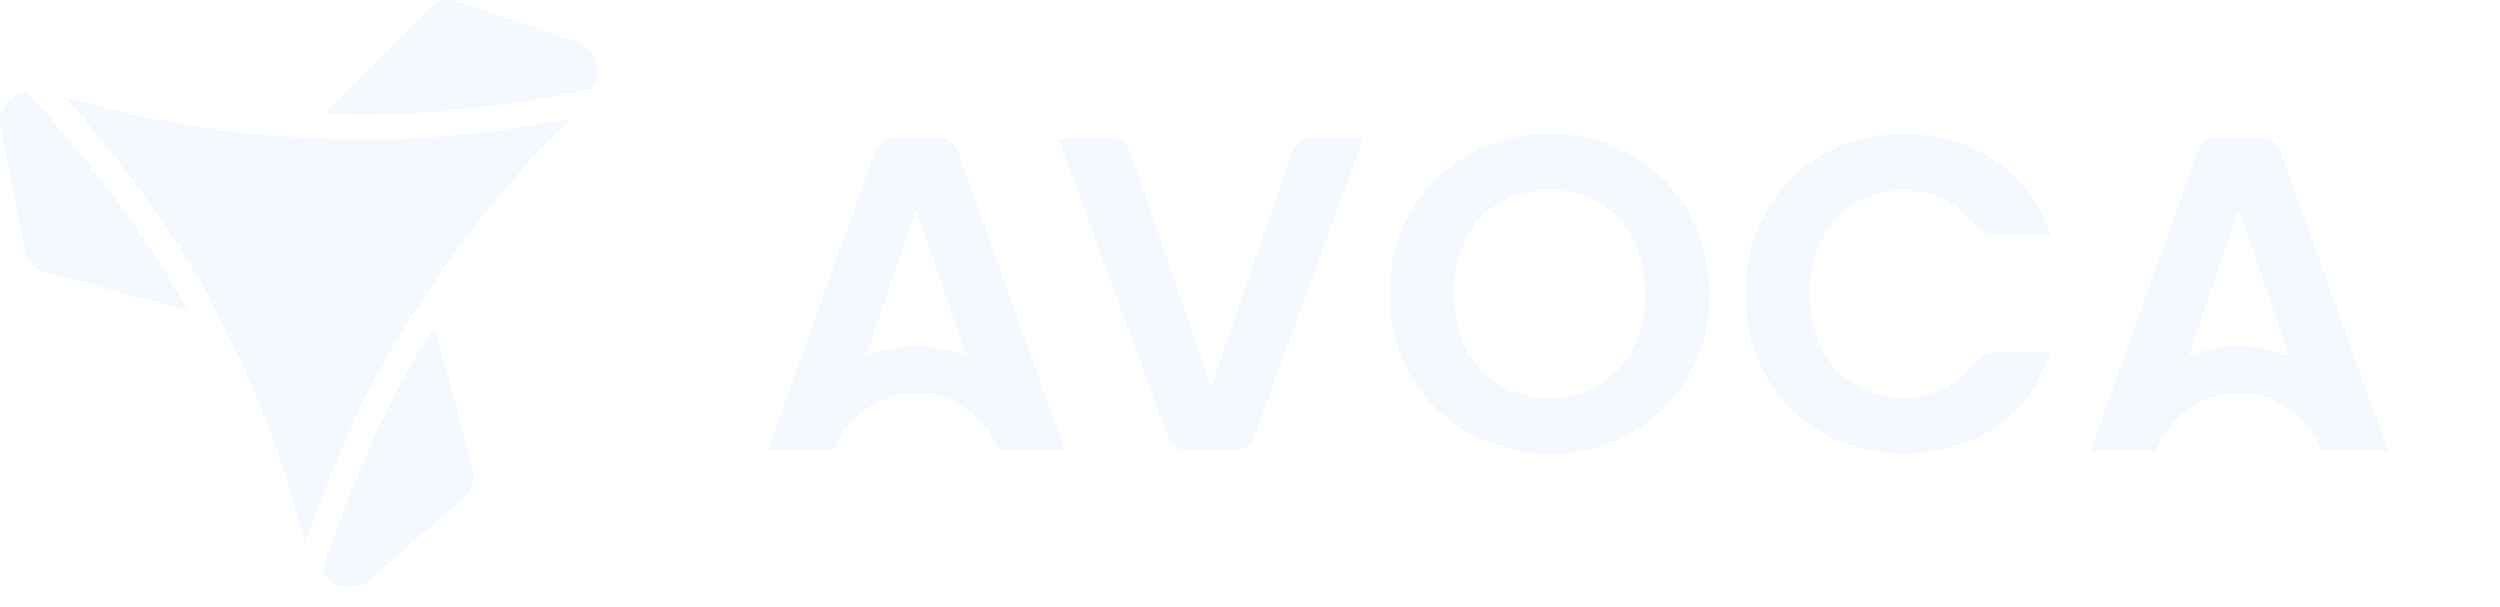
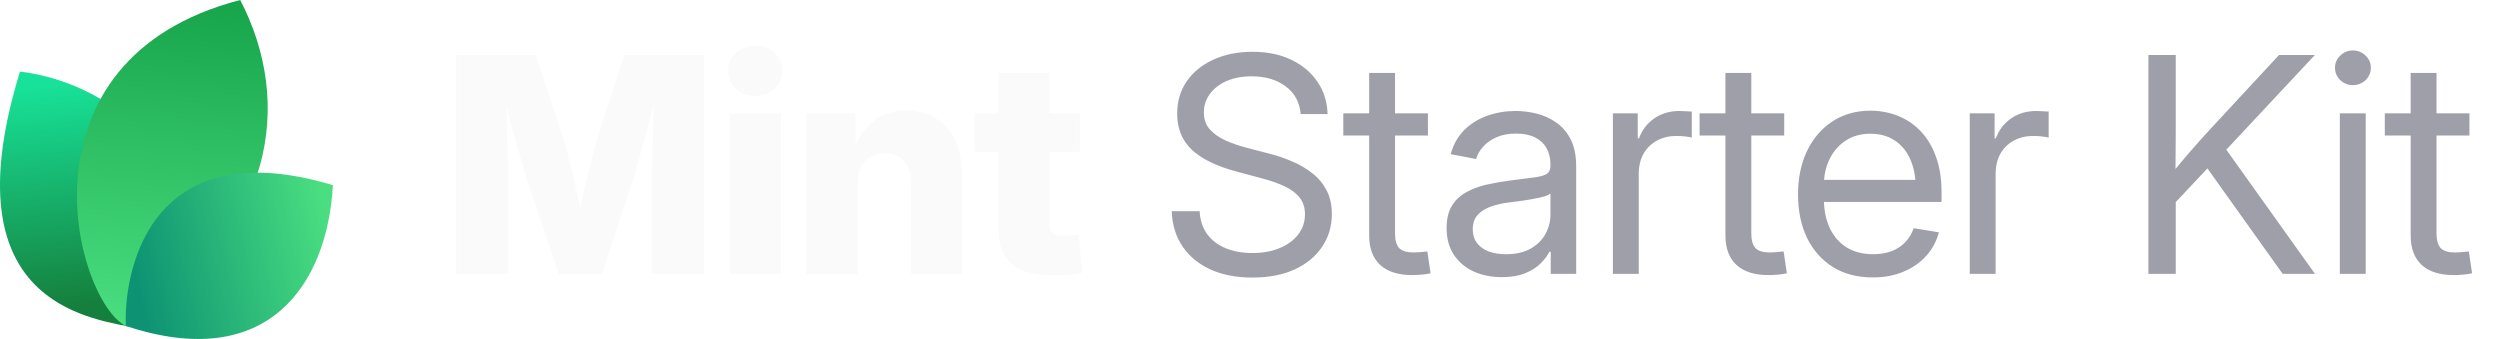
- <svg xmlns="http://www.w3.org/2000/svg" width="103" height="25" viewBox="0 0 103 25" fill="none">
-   <path d="M12.862 5.687L12.702 5.674C9.309 5.522 5.932 4.954 2.667 3.986C3.87 5.349 7.287 9.388 9.189 13.386L9.235 13.481C10.68 16.322 11.804 19.324 12.553 22.437C13.282 20.333 14.937 15.976 17.186 12.691L17.276 12.555C19.051 9.763 21.155 7.181 23.559 4.888C21.348 5.3 16.794 6.004 12.866 5.687H12.862Z" fill="#F4F8FF" />
-   <path d="M17.251 14.494C15.497 17.426 14.188 20.852 13.525 22.774L13.278 23.487C13.616 24.216 14.575 24.459 15.209 23.903C16.502 22.779 17.791 21.655 19.084 20.526C19.442 20.213 19.59 19.728 19.466 19.27C18.948 17.339 18.429 15.408 17.91 13.477L17.255 14.507L17.247 14.494H17.251Z" fill="#F4F8FF" />
-   <path d="M1.094 3.756C0.411 3.838 -0.12 4.489 0.024 5.226C0.353 6.906 0.683 8.59 1.008 10.27C1.098 10.735 1.448 11.11 1.905 11.229C3.845 11.748 5.788 12.267 7.728 12.785C5.792 9.199 2.824 5.716 1.897 4.662L1.094 3.752V3.756Z" fill="#F4F8FF" />
-   <path d="M14.464 4.732C17.828 4.789 21.394 4.242 23.366 3.875L24.329 3.698C24.881 3.043 24.622 2.018 23.79 1.734C22.172 1.178 20.549 0.622 18.931 0.066C18.483 -0.086 17.984 0.029 17.651 0.363C16.218 1.8 14.781 3.233 13.348 4.67L14.476 4.719L14.468 4.736L14.464 4.732Z" fill="#F4F8FF" />
-   <path d="M32.317 18.568H34.335C34.853 17.189 36.183 16.201 37.744 16.201C39.304 16.201 40.634 17.189 41.153 18.568H43.171H43.887L39.453 6.224C39.333 5.898 39.025 5.68 38.679 5.68H36.83C36.484 5.68 36.171 5.898 36.056 6.224L31.621 18.568H32.317ZM35.883 14.047L37.744 8.661L39.321 13.219L39.605 14.047L39.819 14.669C39.177 14.409 38.477 14.265 37.744 14.265C37.011 14.265 36.315 14.409 35.673 14.669L35.887 14.051L35.883 14.047Z" fill="#F4F8FF" />
-   <path d="M60.53 17.848C59.522 17.284 58.723 16.497 58.134 15.496C57.545 14.496 57.249 13.36 57.249 12.095C57.249 10.831 57.545 9.715 58.134 8.711C58.723 7.71 59.522 6.924 60.53 6.36C61.539 5.796 62.647 5.511 63.849 5.511C65.051 5.511 66.175 5.796 67.176 6.36C68.177 6.924 68.971 7.71 69.556 8.711C70.141 9.711 70.433 10.839 70.433 12.095C70.433 13.351 70.141 14.496 69.556 15.496C68.971 16.497 68.177 17.284 67.168 17.848C66.159 18.412 65.051 18.696 63.849 18.696C62.647 18.696 61.539 18.412 60.53 17.848ZM65.895 15.863C66.484 15.513 66.945 15.011 67.279 14.36C67.612 13.709 67.777 12.952 67.777 12.091C67.777 11.231 67.612 10.477 67.279 9.831C66.945 9.184 66.484 8.69 65.895 8.344C65.307 7.998 64.623 7.83 63.849 7.83C63.075 7.83 62.387 8.003 61.794 8.344C61.202 8.686 60.732 9.184 60.403 9.831C60.069 10.477 59.904 11.231 59.904 12.091C59.904 12.952 60.069 13.709 60.403 14.36C60.736 15.011 61.197 15.513 61.794 15.863C62.391 16.213 63.075 16.39 63.849 16.39C64.623 16.39 65.307 16.213 65.895 15.863Z" fill="#F4F8FF" />
-   <path d="M72.768 8.707C73.34 7.706 74.118 6.924 75.111 6.364C76.099 5.804 77.21 5.524 78.438 5.524C79.874 5.524 81.134 5.894 82.217 6.631C83.3 7.368 84.054 8.39 84.486 9.695H82.423C81.925 9.695 81.447 9.481 81.147 9.085C80.904 8.764 80.612 8.509 80.274 8.311C79.739 8.002 79.121 7.85 78.421 7.85C77.672 7.85 77.005 8.023 76.42 8.377C75.835 8.727 75.382 9.221 75.057 9.864C74.732 10.506 74.567 11.251 74.567 12.112C74.567 12.972 74.732 13.709 75.057 14.352C75.382 14.994 75.839 15.496 76.42 15.846C77.001 16.196 77.672 16.373 78.421 16.373C79.121 16.373 79.739 16.217 80.274 15.904C80.612 15.706 80.904 15.447 81.147 15.126C81.447 14.73 81.929 14.512 82.427 14.512H84.49C84.058 15.83 83.308 16.851 82.23 17.584C81.155 18.317 79.891 18.683 78.438 18.683C77.206 18.683 76.099 18.403 75.111 17.843C74.122 17.283 73.34 16.505 72.768 15.509C72.195 14.512 71.911 13.38 71.911 12.116C71.911 10.852 72.195 9.715 72.768 8.715V8.707Z" fill="#F4F8FF" />
-   <path d="M86.816 18.568H88.834C89.353 17.189 90.683 16.201 92.243 16.201C93.804 16.201 95.134 17.189 95.653 18.568H97.67H98.387L93.952 6.224C93.833 5.898 93.524 5.68 93.178 5.68H91.329C90.983 5.68 90.67 5.898 90.555 6.224L86.121 18.568H86.816ZM90.382 14.047L92.243 8.661L93.82 13.219L94.104 14.047L94.319 14.669C93.676 14.409 92.976 14.265 92.243 14.265C91.51 14.265 90.815 14.409 90.172 14.669L90.386 14.051L90.382 14.047Z" fill="#F4F8FF" />
-   <path d="M56.178 5.693L51.657 18.025C51.538 18.35 51.229 18.564 50.883 18.564H48.898C48.552 18.564 48.243 18.35 48.124 18.025L43.603 5.693H45.781C46.131 5.693 46.444 5.915 46.559 6.249L49.907 15.929L53.238 6.249C53.353 5.915 53.666 5.693 54.016 5.693H56.178Z" fill="#F4F8FF" />
+ <svg xmlns="http://www.w3.org/2000/svg" width="177" height="24" viewBox="0 0 177 24" fill="none">
+   <path d="M9.061 23.108C5.268 22.377 -3.391 20.627 1.417 5.064C9.634 6.099 16.973 14.064 9.061 23.108Z" fill="url(#paint0_linear_17557_2145)" />
+   <path d="M8.919 23.094C5.276 21.222 0.784 4.209 17.007 0C20.757 7.193 19.621 16.545 8.919 23.094Z" fill="url(#paint1_linear_17557_2145)" />
+   <path d="M8.914 23.079C8.735 19.882 10.159 9.085 23.57 13.111C23.181 20.123 18.984 26.418 8.914 23.079Z" fill="url(#paint2_linear_17557_2145)" />
+   <path d="M32.301 19.392V3.894H37.938L39.925 9.948C40.036 10.315 40.164 10.787 40.31 11.362C40.462 11.938 40.611 12.552 40.757 13.204C40.91 13.855 41.048 14.483 41.173 15.086C41.305 15.682 41.412 16.192 41.495 16.615H40.695C40.771 16.192 40.871 15.682 40.996 15.086C41.128 14.49 41.267 13.866 41.412 13.214C41.565 12.562 41.714 11.948 41.86 11.373C42.005 10.79 42.133 10.315 42.244 9.948L44.2 3.894H49.848V19.392H46.166V12.704C46.166 12.357 46.173 11.917 46.187 11.383C46.2 10.849 46.214 10.27 46.228 9.646C46.249 9.022 46.266 8.391 46.28 7.753C46.301 7.115 46.311 6.519 46.311 5.964H46.623C46.485 6.561 46.332 7.181 46.166 7.826C45.999 8.471 45.833 9.102 45.666 9.719C45.507 10.336 45.351 10.901 45.198 11.414C45.053 11.928 44.928 12.357 44.824 12.704L42.608 19.392H39.561L37.314 12.704C37.203 12.357 37.072 11.928 36.919 11.414C36.773 10.901 36.614 10.34 36.441 9.729C36.274 9.112 36.104 8.481 35.931 7.836C35.764 7.192 35.608 6.567 35.463 5.964H35.827C35.834 6.512 35.844 7.105 35.858 7.743C35.872 8.374 35.886 9.005 35.9 9.636C35.92 10.26 35.938 10.839 35.952 11.373C35.965 11.907 35.972 12.351 35.972 12.704V19.392H32.301ZM51.668 19.392V8.024H55.288V19.392H51.668ZM53.468 6.786C52.927 6.786 52.473 6.616 52.105 6.276C51.738 5.93 51.554 5.507 51.554 5.007C51.554 4.508 51.738 4.088 52.105 3.749C52.473 3.409 52.927 3.239 53.468 3.239C54.009 3.239 54.463 3.409 54.83 3.749C55.198 4.082 55.382 4.501 55.382 5.007C55.382 5.507 55.198 5.93 54.83 6.276C54.463 6.616 54.009 6.786 53.468 6.786ZM60.708 13.027V19.392H57.088V8.024H60.551L60.593 10.967H60.281C60.593 10.024 61.061 9.268 61.685 8.7C62.309 8.124 63.138 7.836 64.171 7.836C64.975 7.836 65.672 8.017 66.262 8.377C66.851 8.731 67.302 9.234 67.614 9.885C67.933 10.537 68.092 11.307 68.092 12.194V19.392H64.483V12.912C64.483 12.26 64.32 11.754 63.994 11.394C63.675 11.033 63.221 10.853 62.632 10.853C62.25 10.853 61.914 10.936 61.623 11.102C61.332 11.269 61.106 11.515 60.947 11.841C60.787 12.16 60.708 12.555 60.708 13.027ZM76.456 8.024V10.749H69.008V8.024H76.456ZM70.683 5.163H74.292V15.783C74.292 16.102 74.361 16.334 74.5 16.48C74.646 16.625 74.899 16.698 75.259 16.698C75.405 16.698 75.596 16.688 75.831 16.667C76.074 16.646 76.251 16.629 76.362 16.615L76.632 19.309C76.313 19.378 75.963 19.427 75.582 19.455C75.207 19.482 74.836 19.496 74.469 19.496C73.2 19.496 72.25 19.222 71.619 18.674C70.995 18.127 70.683 17.308 70.683 16.22V5.163Z" fill="#FAFAFA" />
+   <path d="M88.667 19.652C87.523 19.652 86.528 19.458 85.682 19.07C84.843 18.681 84.188 18.137 83.716 17.437C83.245 16.736 82.992 15.908 82.957 14.951H84.933C84.968 15.596 85.148 16.14 85.474 16.584C85.8 17.021 86.24 17.354 86.795 17.582C87.35 17.804 87.974 17.915 88.667 17.915C89.388 17.915 90.026 17.801 90.581 17.572C91.143 17.343 91.583 17.024 91.902 16.615C92.228 16.199 92.391 15.717 92.391 15.169C92.391 14.698 92.266 14.306 92.017 13.994C91.767 13.675 91.413 13.408 90.956 13.193C90.498 12.978 89.954 12.787 89.323 12.621L87.502 12.132C86.123 11.765 85.082 11.255 84.382 10.603C83.689 9.944 83.342 9.095 83.342 8.055C83.342 7.174 83.571 6.404 84.028 5.746C84.486 5.087 85.117 4.577 85.921 4.217C86.726 3.849 87.645 3.666 88.678 3.666C89.718 3.666 90.63 3.853 91.413 4.227C92.204 4.602 92.824 5.122 93.275 5.787C93.726 6.446 93.965 7.209 93.993 8.076H92.089C92.013 7.23 91.656 6.574 91.018 6.11C90.387 5.638 89.586 5.403 88.615 5.403C87.95 5.403 87.36 5.513 86.847 5.735C86.341 5.957 85.946 6.262 85.661 6.651C85.377 7.032 85.235 7.469 85.235 7.961C85.235 8.447 85.377 8.849 85.661 9.168C85.946 9.48 86.317 9.74 86.774 9.948C87.232 10.149 87.724 10.319 88.251 10.457L89.884 10.884C90.439 11.023 90.977 11.206 91.496 11.435C92.023 11.657 92.495 11.934 92.911 12.267C93.334 12.593 93.67 12.995 93.92 13.474C94.17 13.945 94.294 14.504 94.294 15.149C94.294 16.015 94.066 16.788 93.608 17.468C93.157 18.148 92.512 18.681 91.673 19.07C90.834 19.458 89.832 19.652 88.667 19.652ZM101.097 8.024V9.594H95.106V8.024H101.097ZM96.937 5.163H98.767V16.521C98.767 17 98.865 17.347 99.059 17.562C99.26 17.77 99.6 17.874 100.078 17.874C100.21 17.874 100.366 17.867 100.546 17.853C100.733 17.832 100.903 17.815 101.056 17.801L101.285 19.351C101.097 19.392 100.886 19.423 100.65 19.444C100.414 19.465 100.189 19.475 99.974 19.475C98.996 19.475 98.244 19.236 97.717 18.758C97.197 18.272 96.937 17.579 96.937 16.677V5.163ZM106.33 19.621C105.595 19.621 104.932 19.489 104.343 19.226C103.754 18.955 103.285 18.564 102.939 18.05C102.592 17.53 102.419 16.896 102.419 16.147C102.419 15.495 102.547 14.965 102.804 14.556C103.06 14.146 103.403 13.828 103.833 13.599C104.263 13.363 104.742 13.186 105.269 13.068C105.796 12.95 106.333 12.857 106.881 12.787C107.574 12.69 108.132 12.617 108.555 12.569C108.978 12.52 109.287 12.441 109.481 12.33C109.675 12.212 109.772 12.014 109.772 11.737V11.654C109.772 11.203 109.679 10.815 109.492 10.489C109.311 10.163 109.041 9.91 108.68 9.729C108.32 9.549 107.872 9.459 107.338 9.459C106.805 9.459 106.34 9.546 105.945 9.719C105.556 9.892 105.241 10.118 104.998 10.395C104.755 10.665 104.593 10.953 104.509 11.258L102.71 10.915C102.897 10.222 103.22 9.65 103.677 9.199C104.135 8.748 104.679 8.412 105.31 8.19C105.941 7.968 106.607 7.857 107.307 7.857C107.8 7.857 108.295 7.92 108.795 8.044C109.301 8.169 109.765 8.381 110.188 8.679C110.611 8.97 110.951 9.369 111.208 9.875C111.464 10.374 111.593 11.005 111.593 11.768V19.392H109.793V17.822H109.7C109.568 18.085 109.363 18.359 109.086 18.643C108.809 18.921 108.444 19.153 107.994 19.34C107.543 19.527 106.988 19.621 106.33 19.621ZM106.621 17.998C107.321 17.998 107.904 17.867 108.368 17.603C108.84 17.333 109.19 16.986 109.419 16.563C109.654 16.133 109.772 15.682 109.772 15.211V13.692C109.703 13.769 109.554 13.841 109.325 13.911C109.096 13.973 108.829 14.032 108.524 14.088C108.226 14.143 107.921 14.192 107.609 14.233C107.304 14.275 107.033 14.309 106.798 14.337C106.354 14.393 105.938 14.49 105.549 14.628C105.168 14.76 104.86 14.954 104.624 15.211C104.388 15.467 104.27 15.811 104.27 16.241C104.27 16.615 104.367 16.934 104.561 17.198C104.762 17.461 105.04 17.662 105.393 17.801C105.747 17.933 106.156 17.998 106.621 17.998ZM114.193 19.392V8.024H115.951V9.792H116.045C116.253 9.209 116.61 8.741 117.116 8.388C117.622 8.034 118.219 7.857 118.905 7.857C119.058 7.857 119.217 7.864 119.384 7.878C119.55 7.885 119.682 7.892 119.779 7.899V9.74C119.716 9.719 119.578 9.695 119.363 9.667C119.155 9.639 118.922 9.625 118.666 9.625C118.174 9.625 117.726 9.733 117.324 9.948C116.922 10.163 116.603 10.471 116.367 10.874C116.138 11.276 116.024 11.758 116.024 12.319V19.392H114.193ZM126.322 8.024V9.594H120.33V8.024H126.322ZM122.161 5.163H123.992V16.521C123.992 17 124.089 17.347 124.283 17.562C124.484 17.77 124.824 17.874 125.302 17.874C125.434 17.874 125.59 17.867 125.77 17.853C125.958 17.832 126.127 17.815 126.28 17.801L126.509 19.351C126.322 19.392 126.11 19.423 125.874 19.444C125.639 19.465 125.413 19.475 125.198 19.475C124.221 19.475 123.468 19.236 122.941 18.758C122.421 18.272 122.161 17.579 122.161 16.677V5.163ZM132.604 19.642C131.502 19.642 130.555 19.396 129.765 18.903C128.974 18.404 128.364 17.714 127.934 16.834C127.511 15.946 127.3 14.927 127.3 13.775C127.3 12.611 127.511 11.584 127.934 10.697C128.364 9.802 128.964 9.102 129.734 8.596C130.51 8.089 131.408 7.836 132.428 7.836C133.1 7.836 133.738 7.954 134.341 8.19C134.952 8.426 135.489 8.783 135.954 9.261C136.425 9.74 136.793 10.343 137.056 11.071C137.327 11.792 137.462 12.645 137.462 13.63V14.296H128.433V12.735H136.463L135.631 13.297C135.631 12.541 135.506 11.876 135.257 11.3C135.007 10.725 134.643 10.277 134.165 9.958C133.686 9.632 133.107 9.469 132.428 9.469C131.748 9.469 131.162 9.632 130.67 9.958C130.177 10.284 129.796 10.725 129.526 11.279C129.262 11.827 129.13 12.441 129.13 13.12V14.046C129.13 14.864 129.273 15.572 129.557 16.168C129.841 16.757 130.243 17.211 130.763 17.53C131.283 17.842 131.901 17.998 132.615 17.998C133.093 17.998 133.523 17.929 133.905 17.79C134.293 17.645 134.619 17.433 134.882 17.156C135.153 16.879 135.354 16.546 135.486 16.157L137.275 16.449C137.108 17.08 136.81 17.634 136.38 18.113C135.95 18.591 135.413 18.966 134.768 19.236C134.123 19.507 133.402 19.642 132.604 19.642ZM139.459 19.392V8.024H141.217V9.792H141.311C141.519 9.209 141.876 8.741 142.382 8.388C142.888 8.034 143.485 7.857 144.171 7.857C144.324 7.857 144.483 7.864 144.649 7.878C144.816 7.885 144.948 7.892 145.045 7.899V9.74C144.982 9.719 144.844 9.695 144.629 9.667C144.421 9.639 144.188 9.625 143.932 9.625C143.439 9.625 142.992 9.733 142.59 9.948C142.188 10.163 141.869 10.471 141.633 10.874C141.404 11.276 141.29 11.758 141.29 12.319V19.392H139.459ZM153.429 14.961V12.715C153.783 12.257 154.136 11.82 154.49 11.404C154.844 10.981 155.204 10.565 155.572 10.156C155.939 9.74 156.314 9.327 156.695 8.918L161.355 3.894H163.893L157.277 10.967H157.184L153.429 14.961ZM152.108 19.392V3.894H154.043V9.241L154.022 12.559L154.043 13.505V19.392H152.108ZM161.615 19.392L155.967 11.477L157.173 9.969L163.903 19.392H161.615ZM165.661 19.392V8.024H167.492V19.392H165.661ZM166.587 6.027C166.24 6.027 165.942 5.909 165.692 5.673C165.443 5.43 165.318 5.139 165.318 4.799C165.318 4.459 165.443 4.172 165.692 3.936C165.942 3.693 166.24 3.572 166.587 3.572C166.934 3.572 167.232 3.693 167.482 3.936C167.731 4.172 167.856 4.459 167.856 4.799C167.856 5.139 167.731 5.43 167.482 5.673C167.232 5.909 166.934 6.027 166.587 6.027ZM174.836 8.024V9.594H168.844V8.024H174.836ZM170.675 5.163H172.506V16.521C172.506 17 172.603 17.347 172.797 17.562C172.998 17.77 173.338 17.874 173.816 17.874C173.948 17.874 174.104 17.867 174.284 17.853C174.472 17.832 174.641 17.815 174.794 17.801L175.023 19.351C174.836 19.392 174.624 19.423 174.388 19.444C174.153 19.465 173.927 19.475 173.712 19.475C172.735 19.475 171.982 19.236 171.455 18.758C170.935 18.272 170.675 17.579 170.675 16.677V5.163Z" fill="#9F9FA9" />
+   <defs>
+     <linearGradient id="paint0_linear_17557_2145" x1="3.776" y1="5.916" x2="5.232" y2="21.559" gradientUnits="userSpaceOnUse">
+       <stop stop-color="#18E299" />
+       <stop offset="1" stop-color="#15803D" />
+     </linearGradient>
+     <linearGradient id="paint1_linear_17557_2145" x1="12.171" y1="-0.718" x2="10.19" y2="22.983" gradientUnits="userSpaceOnUse">
+       <stop stop-color="#16A34A" />
+       <stop offset="1" stop-color="#4ADE80" />
+     </linearGradient>
+     <linearGradient id="paint2_linear_17557_2145" x1="23.133" y1="15.353" x2="9.338" y2="18.52" gradientUnits="userSpaceOnUse">
+       <stop stop-color="#4ADE80" />
+       <stop offset="1" stop-color="#0D9373" />
+     </linearGradient>
+   </defs>
</svg>
